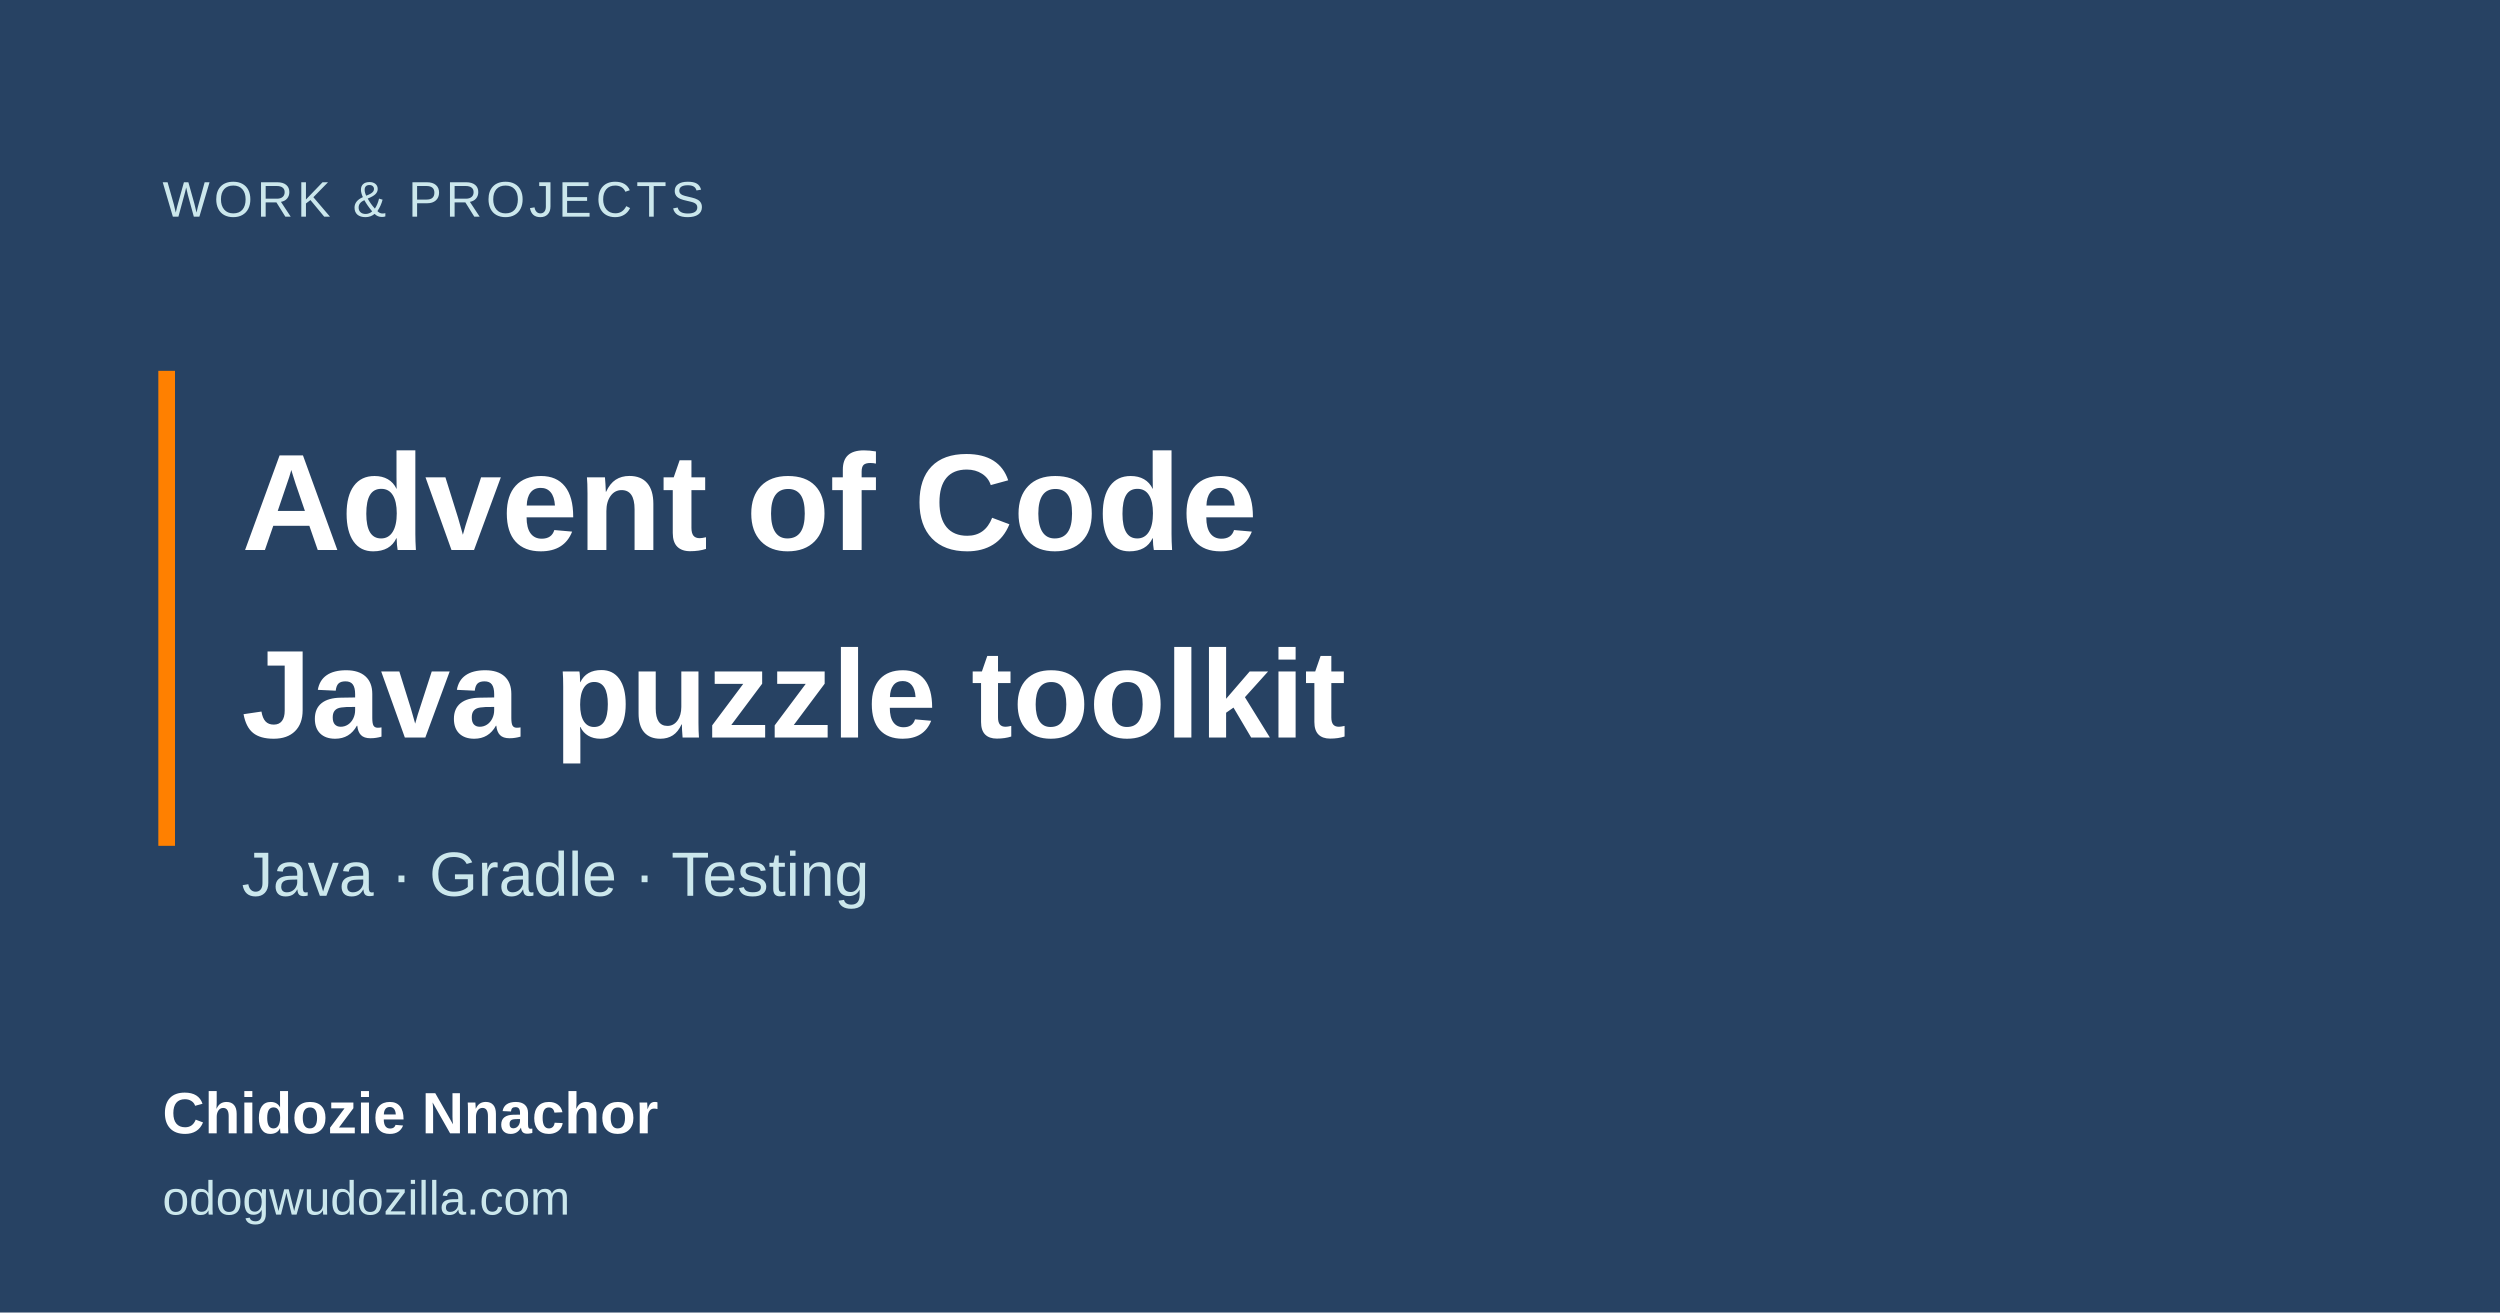
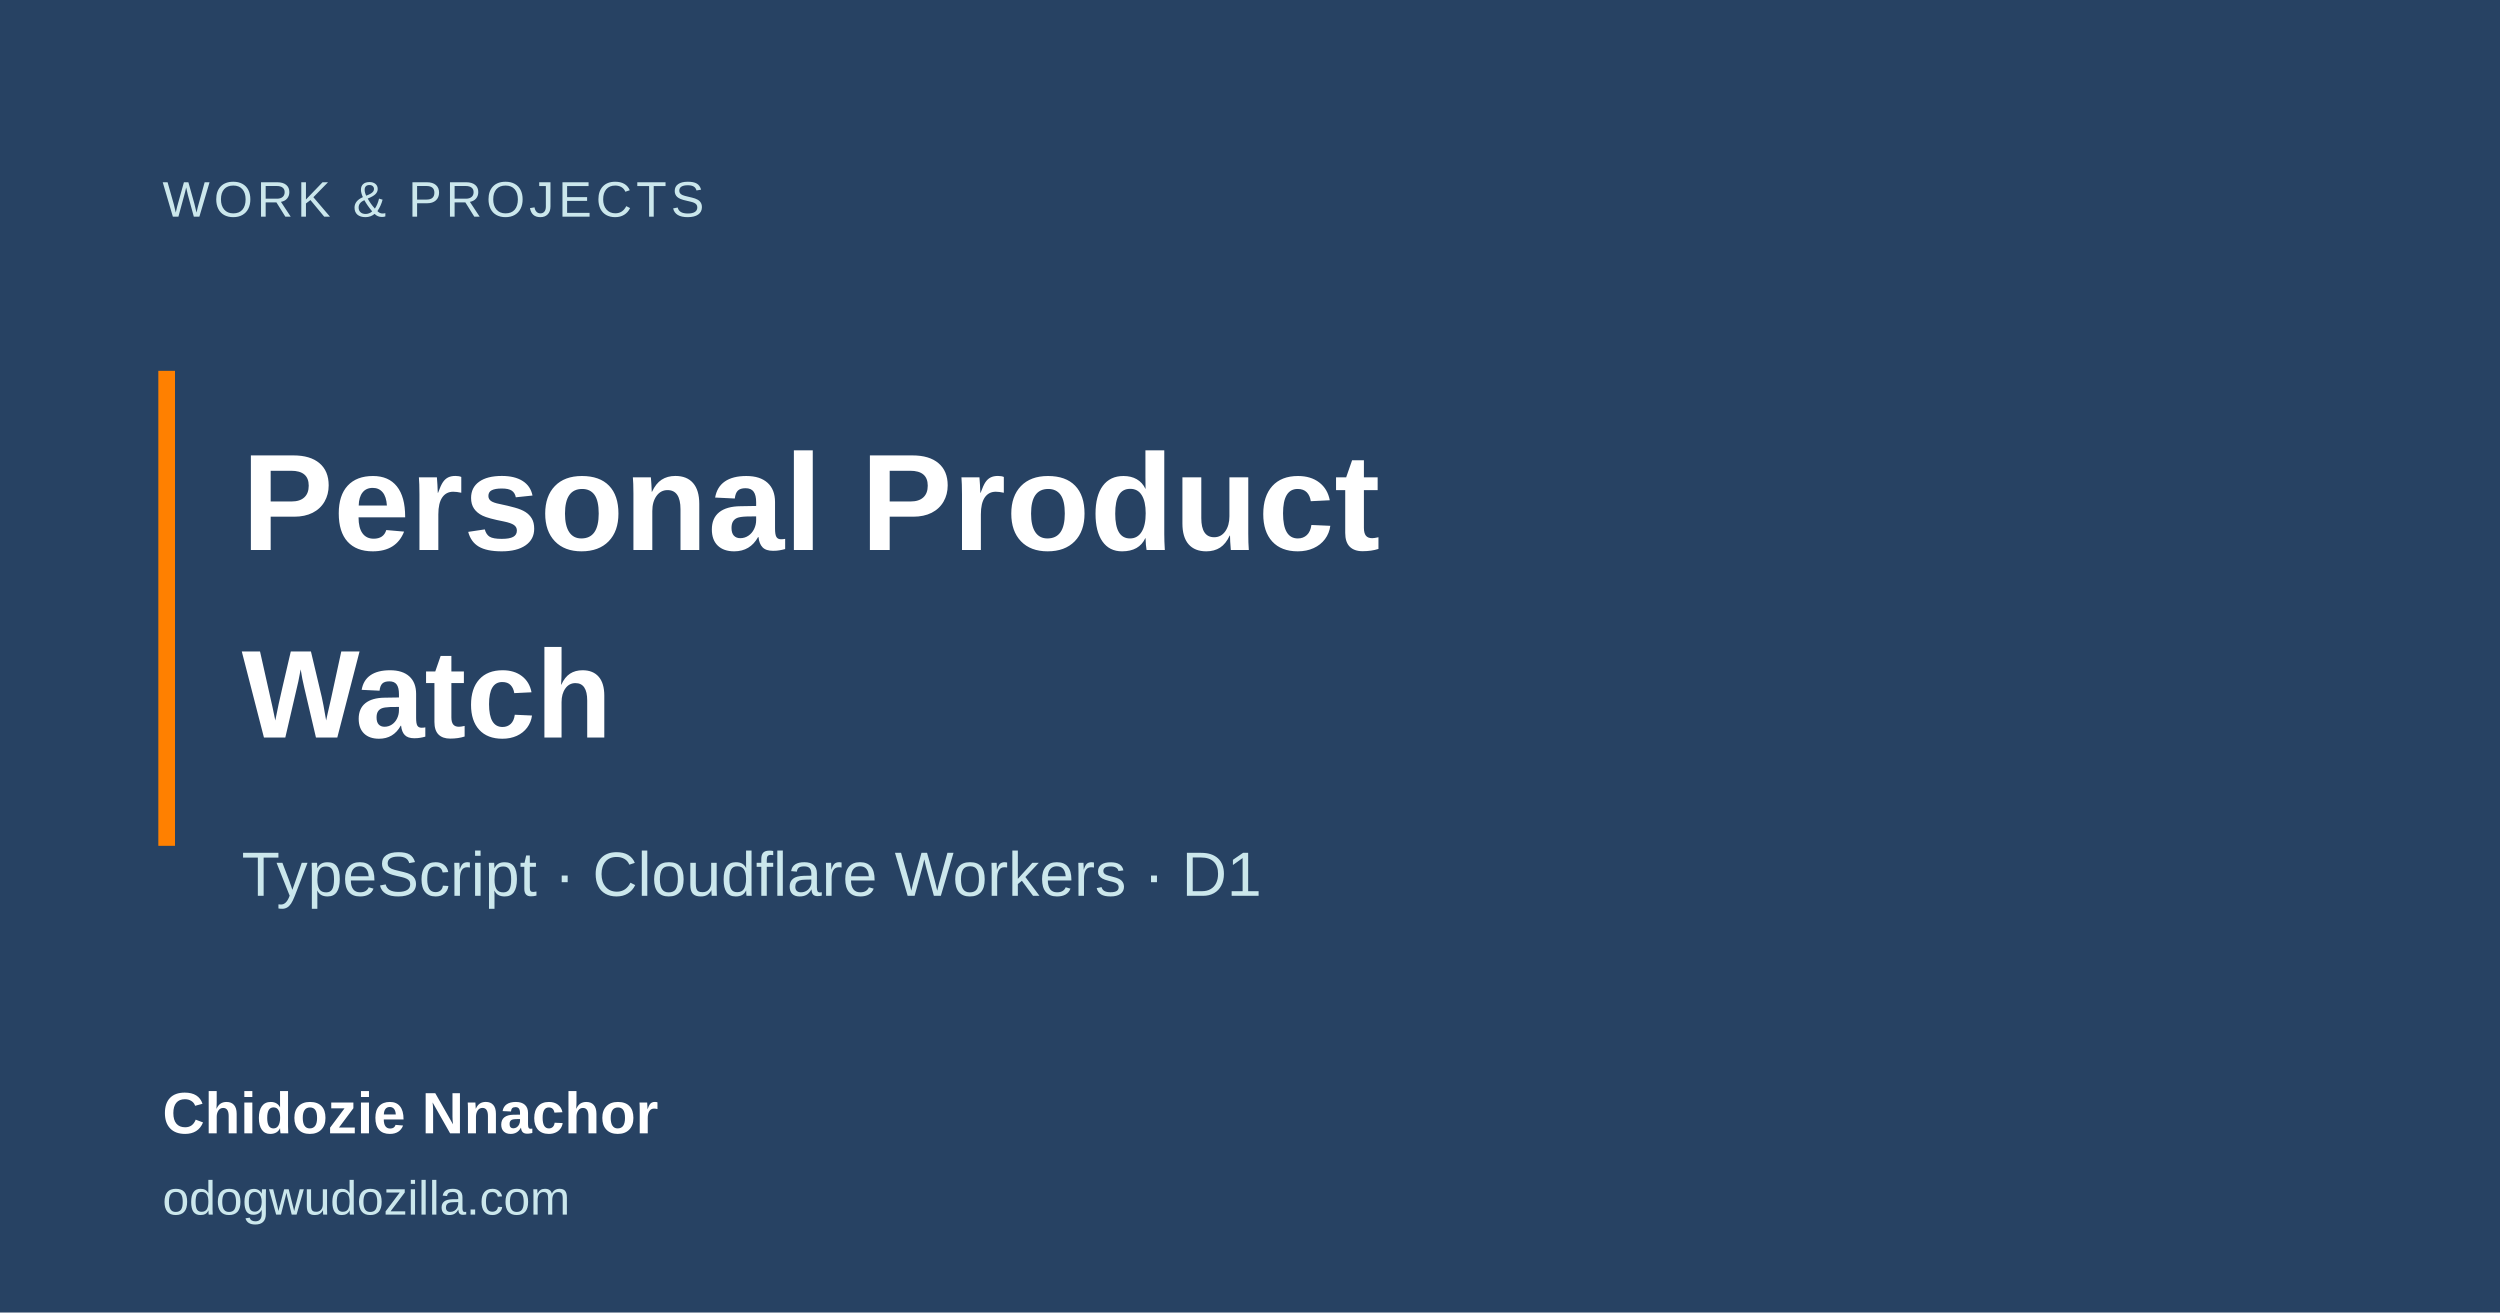
<svg xmlns="http://www.w3.org/2000/svg" width="1200" height="630" viewBox="0 0 1200 630">
  <rect width="1200" height="630" fill="#274263" />
  <rect x="76" y="178" width="8" height="228" fill="#ff8000" />
  <g font-family="Segoe UI, Arial, sans-serif">
    <text x="78" y="104" font-size="24" letter-spacing="2" fill="#cbe7ec">WORK &amp; PROJECTS</text>
-     <text x="116" y="264" font-size="66" font-weight="700" fill="#ffffff">Advent of Code</text>
-     <text x="116" y="354" font-size="60" font-weight="600" fill="#ffffff">Java puzzle toolkit</text>
-     <text x="116" y="430" font-size="30" fill="#cbe7ec">Java · Gradle · Testing</text>
+     <text x="116" y="264" font-size="66" font-weight="700" fill="#ffffff">Personal Product</text>
+     <text x="116" y="354" font-size="60" font-weight="600" fill="#ffffff">Watch</text>
+     <text x="116" y="430" font-size="30" fill="#cbe7ec">TypeScript · Cloudflare Workers · D1</text>
    <text x="78" y="544" font-size="28" font-weight="600" fill="#ffffff">Chidozie Nnachor</text>
    <text x="78" y="583" font-size="23" fill="#cbe7ec">odogwudozilla.com</text>
  </g>
</svg>
